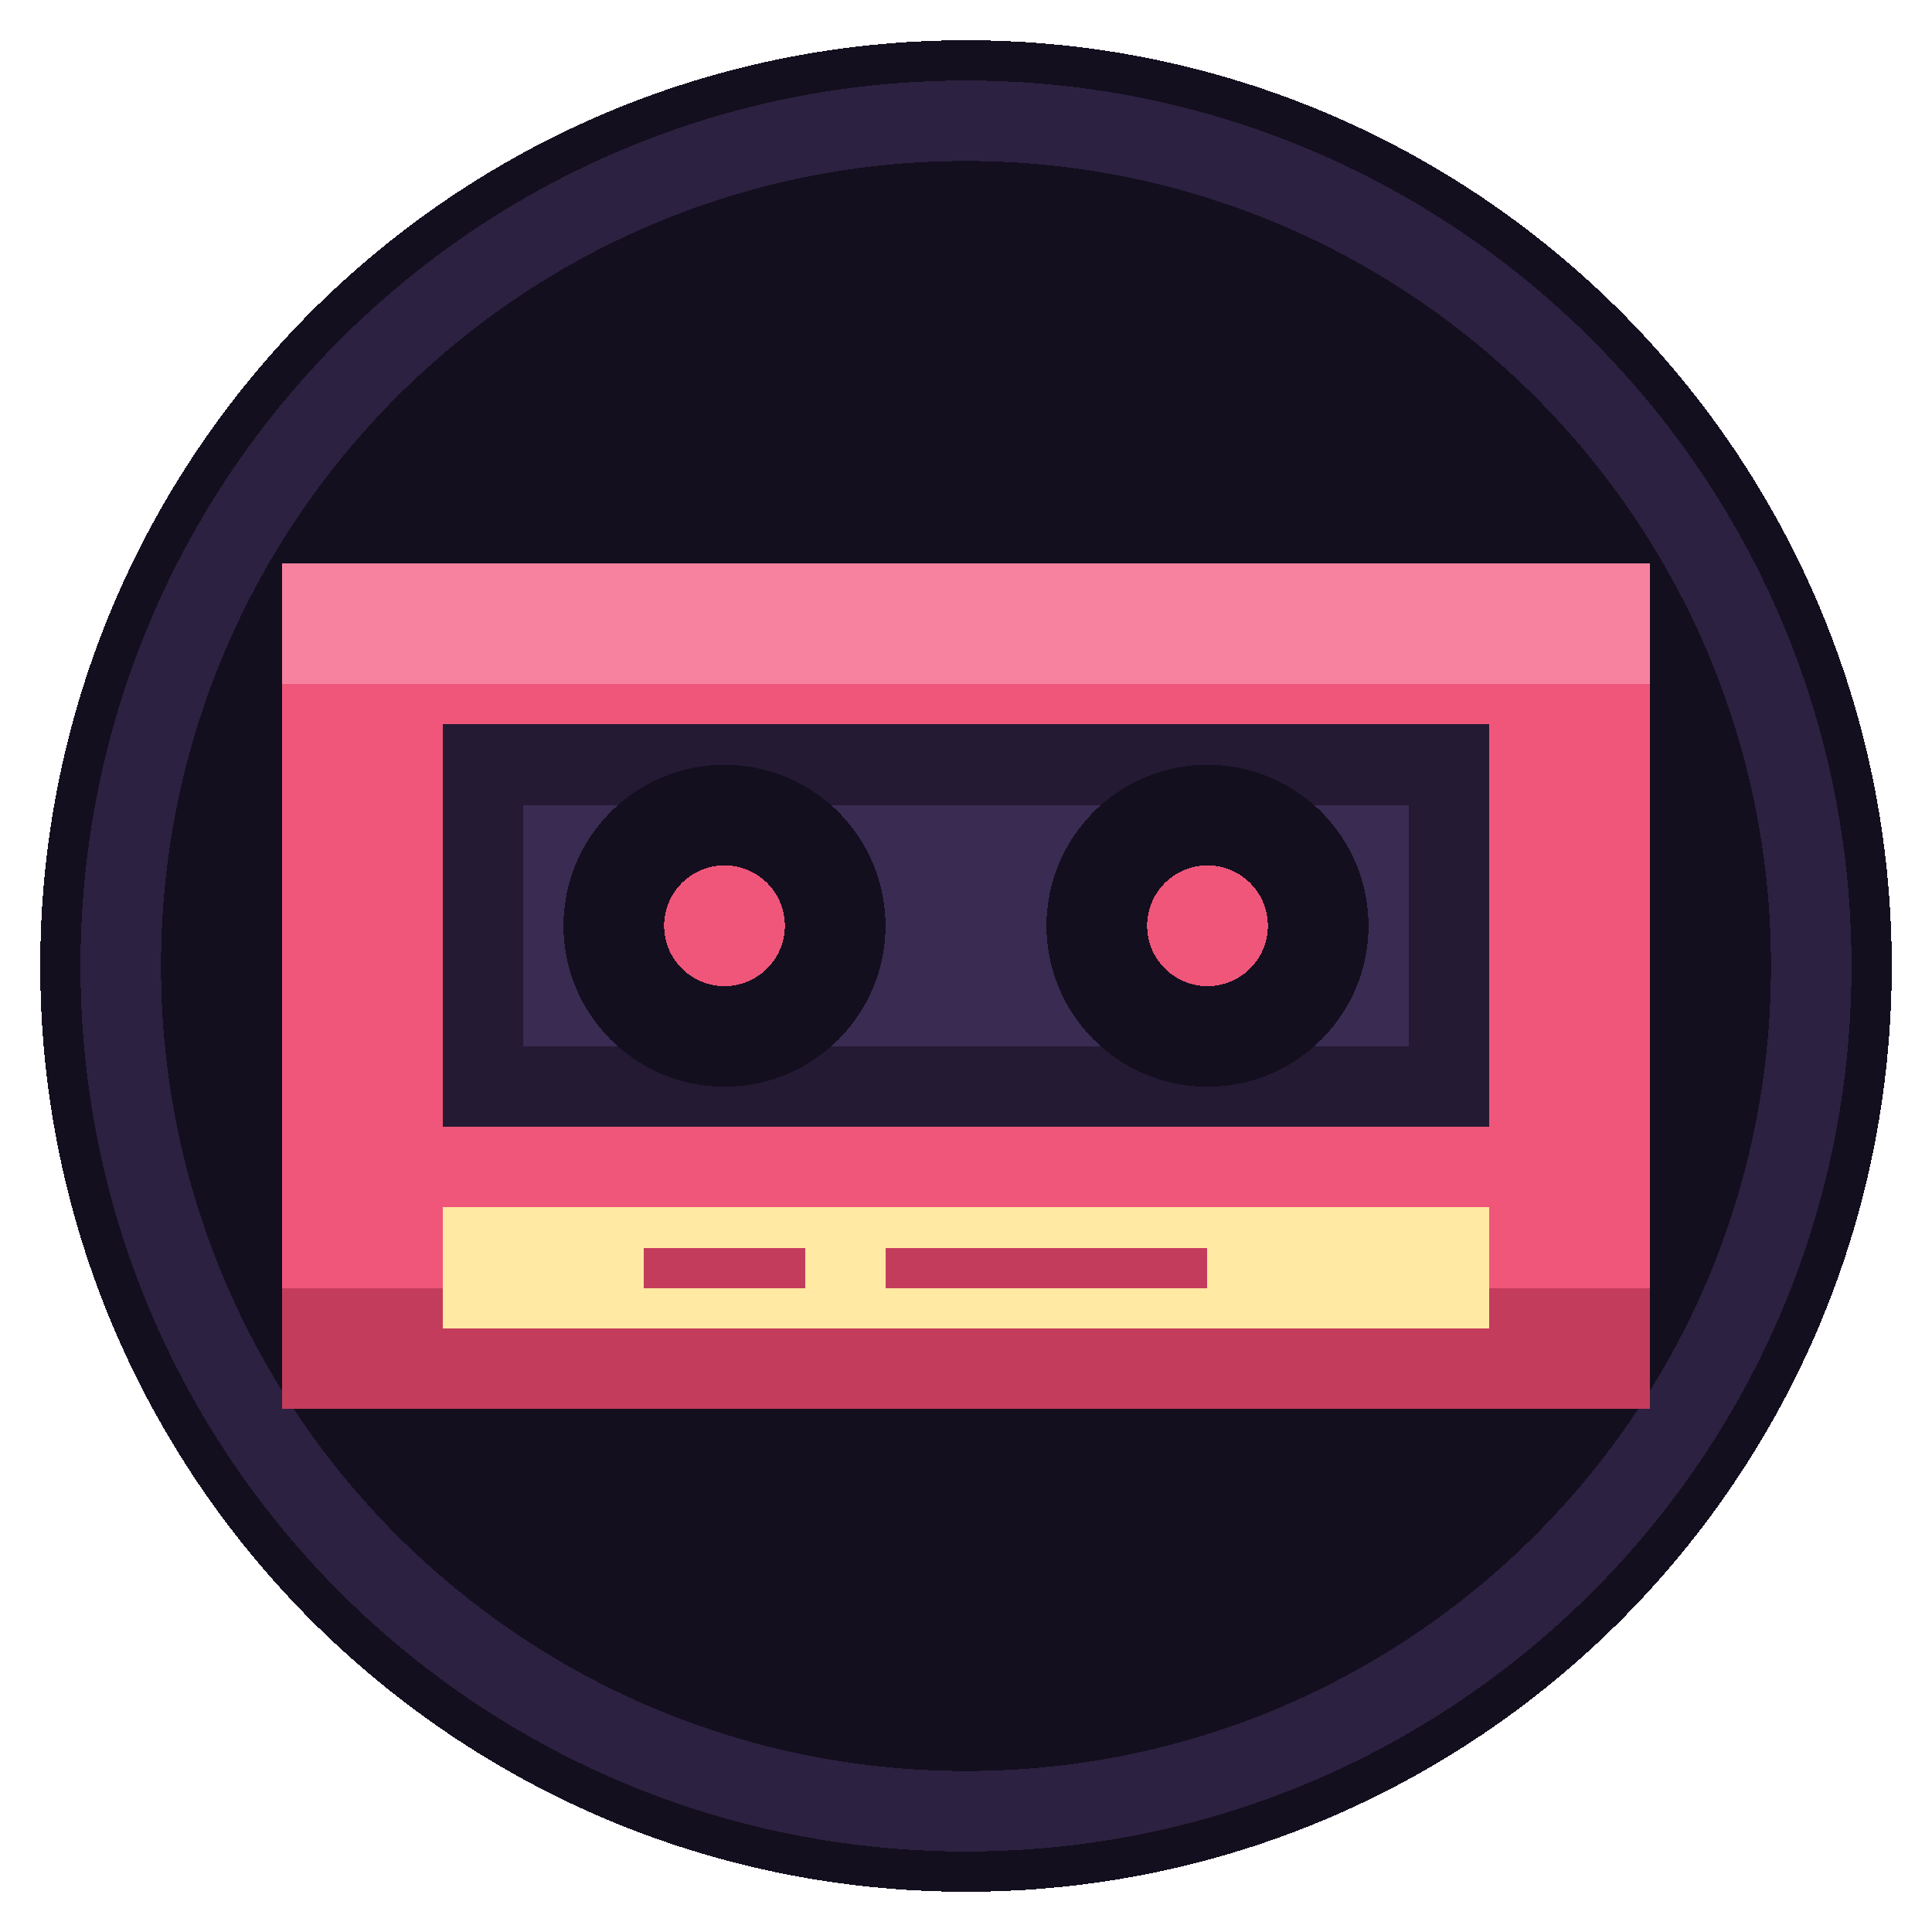
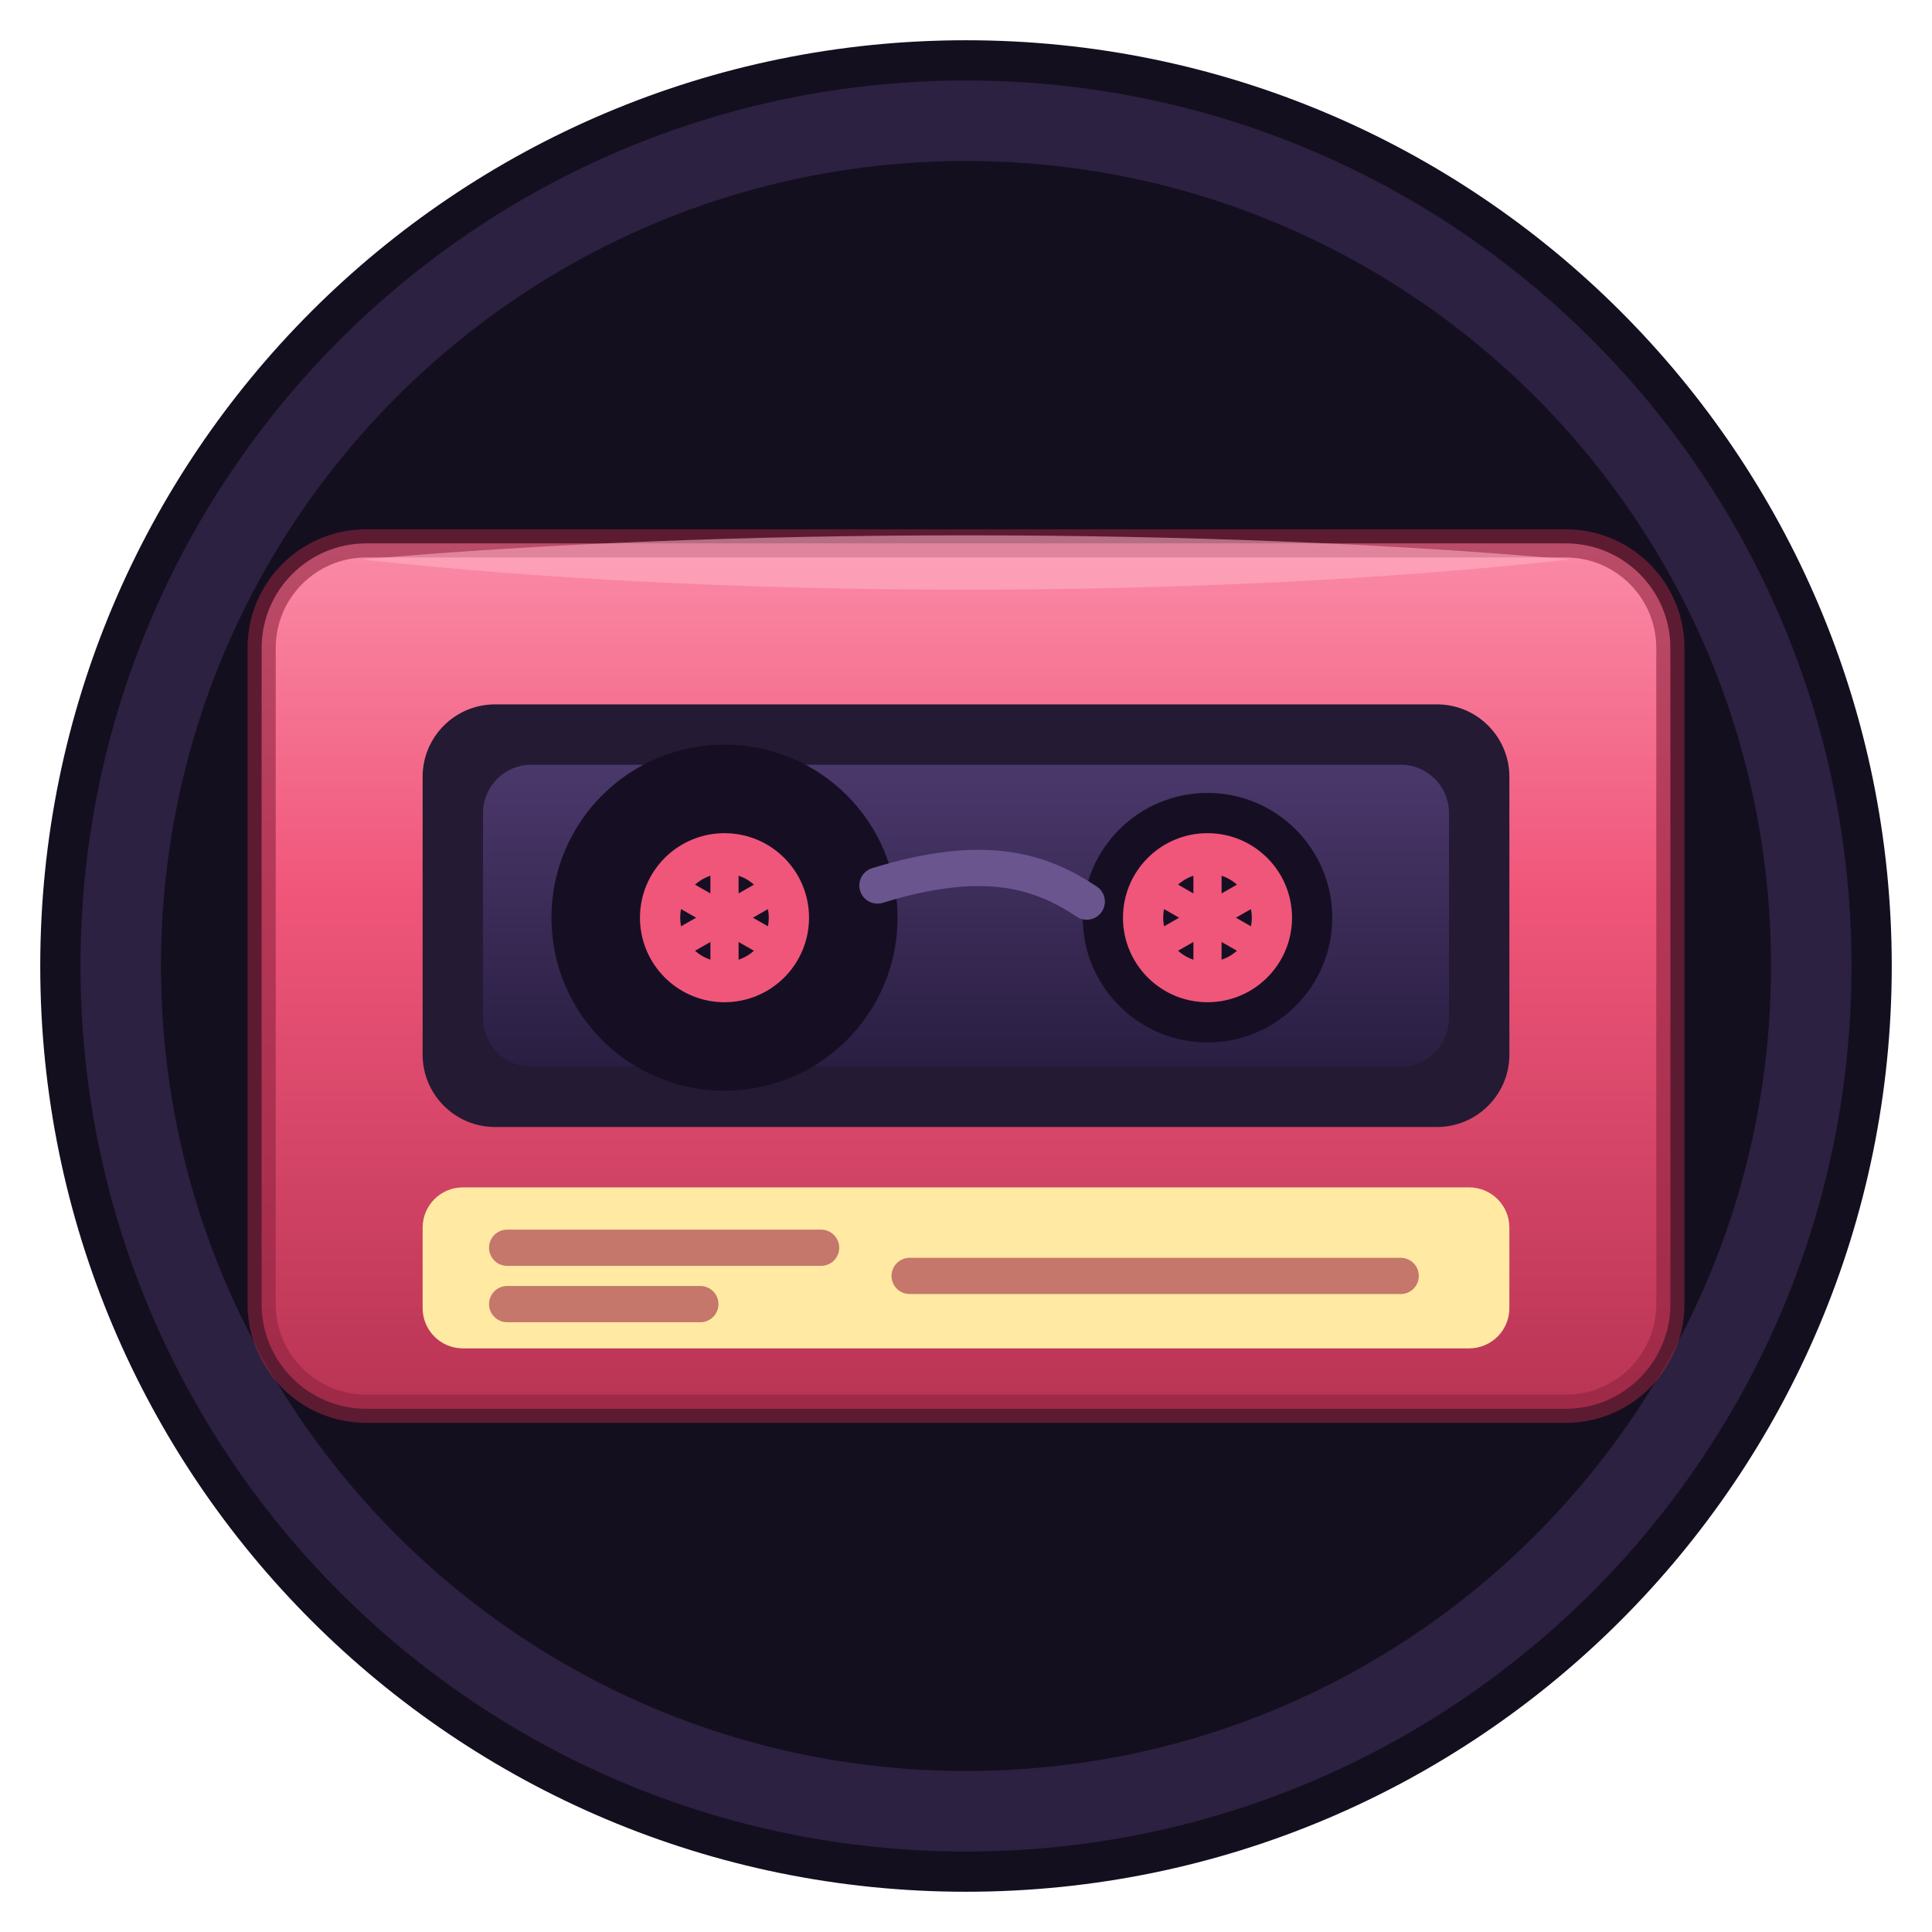
- <svg xmlns="http://www.w3.org/2000/svg" viewBox="0 0 48 48" width="48" height="48" shape-rendering="crispEdges" role="presentation">
+ <svg xmlns="http://www.w3.org/2000/svg" viewBox="0 0 48 48" width="48" height="48" role="presentation">
+   <defs>
+     <linearGradient id="shell" x1="0" y1="0" x2="0" y2="1">
+       <stop offset="0%" stop-color="#FA8AA6" />
+       <stop offset="40%" stop-color="#F0567A" />
+       <stop offset="100%" stop-color="#B93454" />
+     </linearGradient>
+     <linearGradient id="tape" x1="0" y1="0" x2="0" y2="1">
+       <stop offset="0%" stop-color="#4A386B" />
+       <stop offset="100%" stop-color="#2A1E42" />
+     </linearGradient>
+   </defs>
  <circle cx="24" cy="24" r="23" fill="#140F1F" />
  <circle cx="24" cy="24" r="21" fill="none" stroke="#2C2140" stroke-width="2" />
-   <rect x="7" y="14" width="34" height="21" fill="#F0567A" />
-   <rect x="7" y="14" width="34" height="3" fill="#F782A0" />
-   <rect x="7" y="32" width="34" height="3" fill="#C43C5C" />
-   <rect x="11" y="18" width="26" height="10" fill="#241A33" />
-   <rect x="13" y="20" width="22" height="6" fill="#3A2B52" />
-   <circle cx="18" cy="23" r="4" fill="#140F1F" />
-   <circle cx="30" cy="23" r="4" fill="#140F1F" />
-   <circle cx="18" cy="23" r="1.5" fill="#F0567A" />
-   <circle cx="30" cy="23" r="1.5" fill="#F0567A" />
-   <rect x="11" y="30" width="26" height="3" fill="#FFE9A3" />
-   <rect x="16" y="31" width="4" height="1" fill="#C43C5C" />
-   <rect x="22" y="31" width="8" height="1" fill="#C43C5C" />
+   <rect x="6.5" y="13.5" width="35" height="21.5" rx="2.6" fill="url(#shell)" />
+   <rect x="6.5" y="13.5" width="35" height="21.5" rx="2.6" fill="none" stroke="#8E2340" stroke-width=".7" opacity=".6" />
+   <path d="M9 13.9 C18 13.1 30 13.1 39 13.9 C30 14.9 18 14.9 9 13.9 Z" fill="#FFB3C6" opacity=".55" />
+   <rect x="10.5" y="17.5" width="27" height="10.5" rx="1.8" fill="#241A33" />
+   <rect x="12" y="19" width="24" height="7.5" rx="1.2" fill="url(#tape)" />
+   <circle cx="18" cy="22.8" r="4.3" fill="#160F24" />
+   <circle cx="30" cy="22.8" r="3.1" fill="#160F24" />
+   <g stroke="#F0567A" stroke-width="1" fill="none">
+     <circle cx="18" cy="22.8" r="1.6" />
+     <circle cx="30" cy="22.8" r="1.6" />
+   </g>
+   <g stroke="#F0567A" stroke-width=".7" stroke-linecap="round">
+     <path d="M18 21.2 L18 24.4" />
+     <path d="M16.6 22 L19.4 23.6" />
+     <path d="M16.6 23.6 L19.4 22" />
+     <path d="M30 21.2 L30 24.4" />
+     <path d="M28.6 22 L31.4 23.6" />
+     <path d="M28.6 23.6 L31.4 22" />
+   </g>
+   <path d="M21.8 22 C24.4 21.2 25.8 21.6 27 22.4" fill="none" stroke="#6B558F" stroke-width=".9" stroke-linecap="round" />
+   <rect x="10.5" y="29.5" width="27" height="4" rx="1" fill="#FFE9A3" />
+   <g stroke="#C4776A" stroke-width=".9" stroke-linecap="round">
+     <path d="M12.6 31 L20.4 31" />
+     <path d="M12.6 32.4 L17.4 32.4" />
+     <path d="M22.6 31.7 L34.8 31.7" />
+   </g>
</svg>
